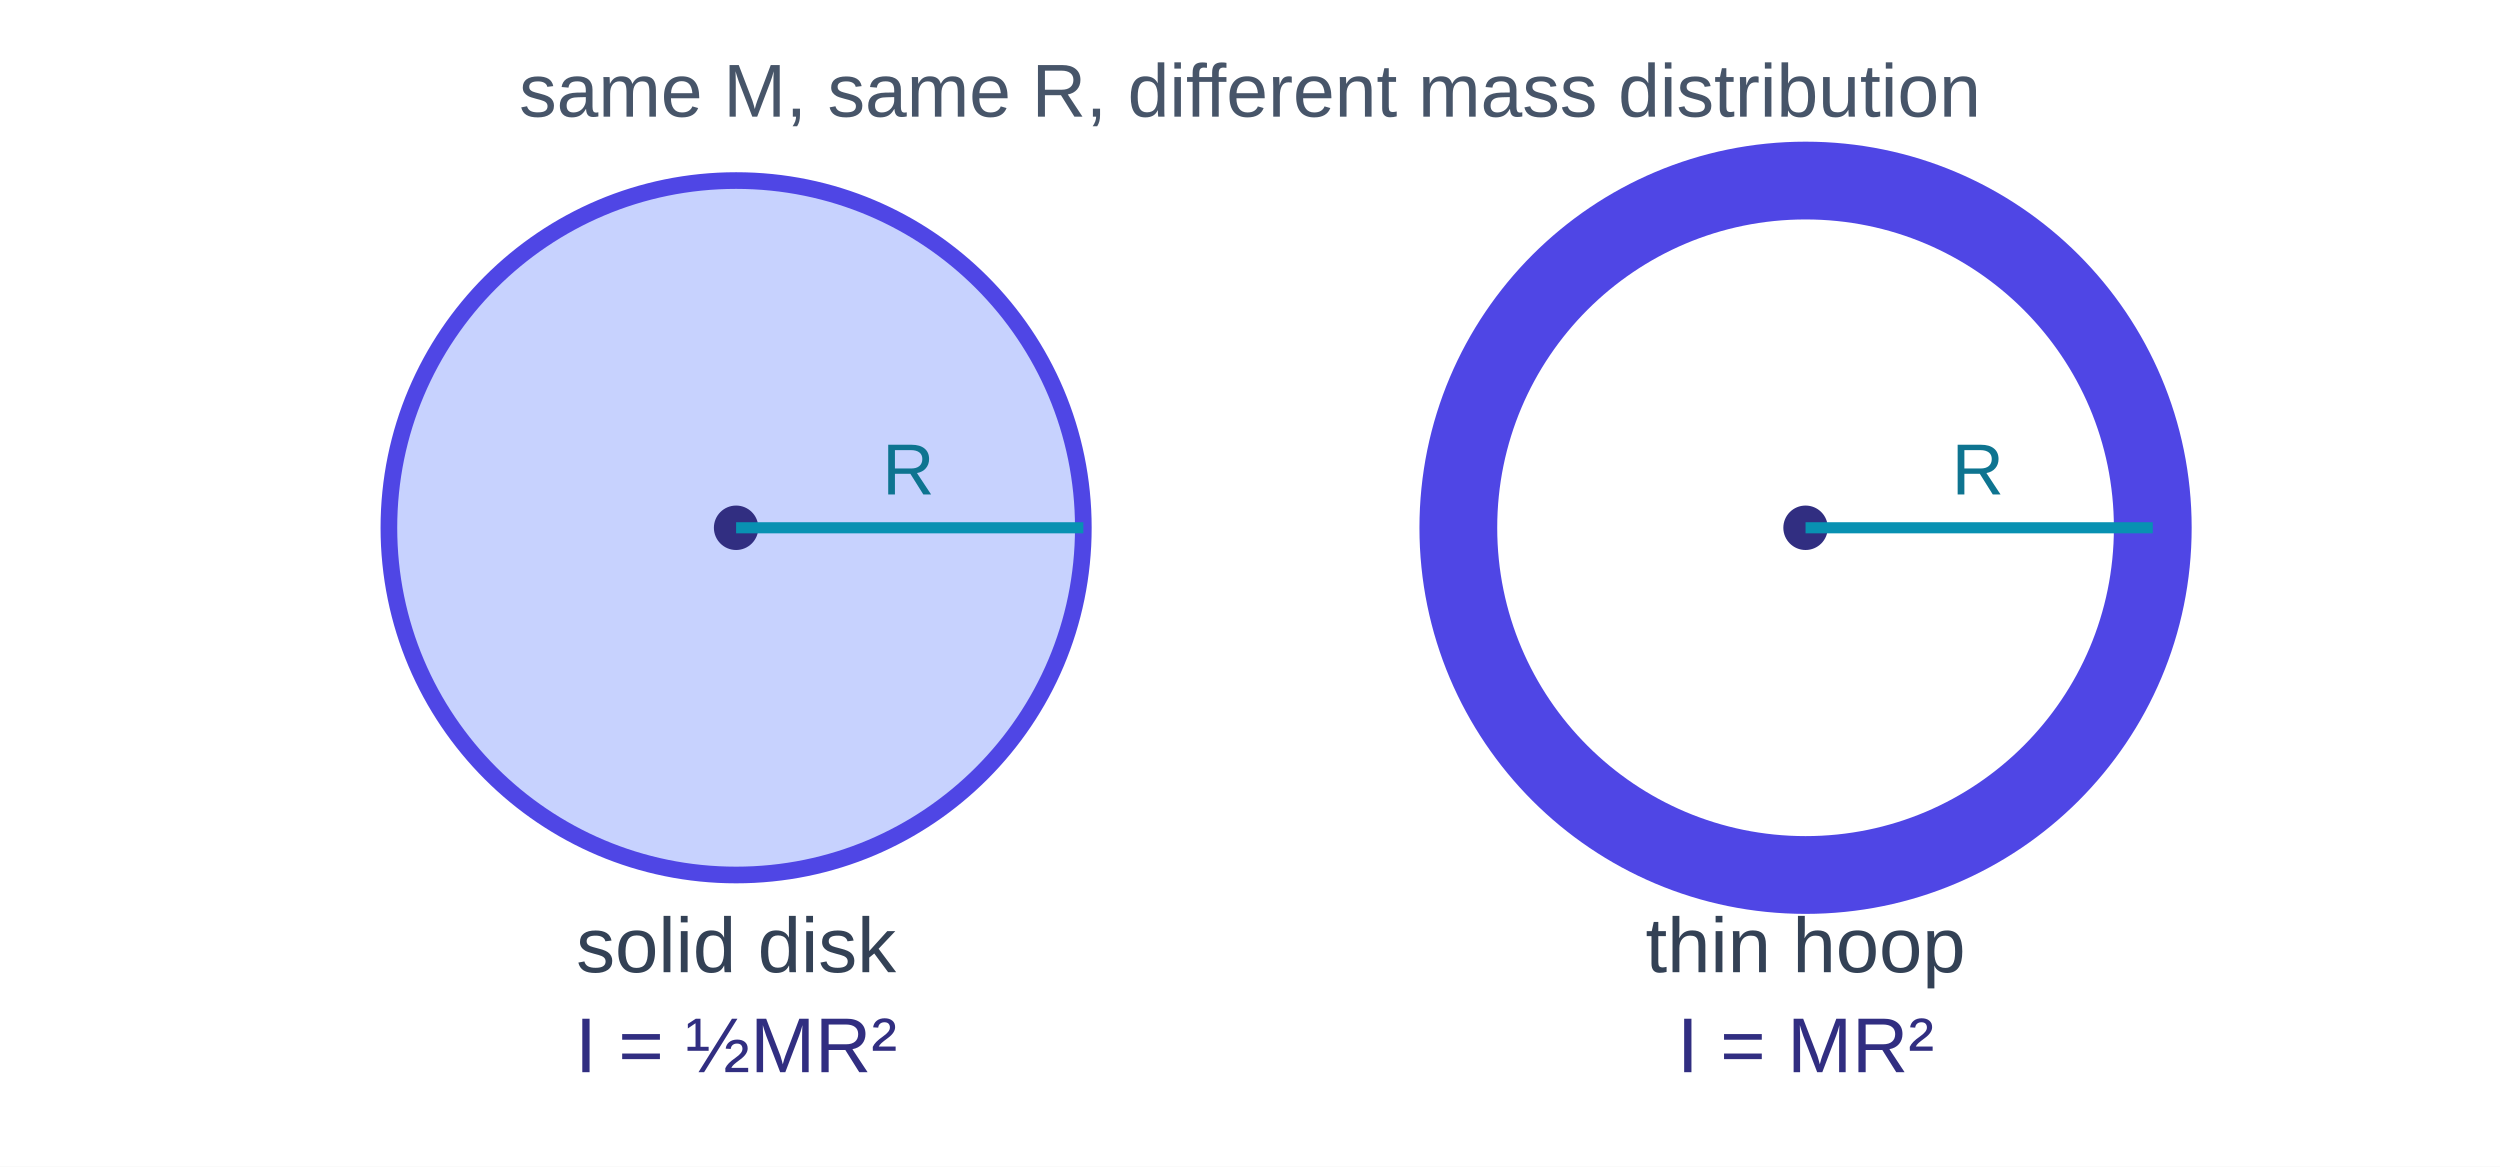
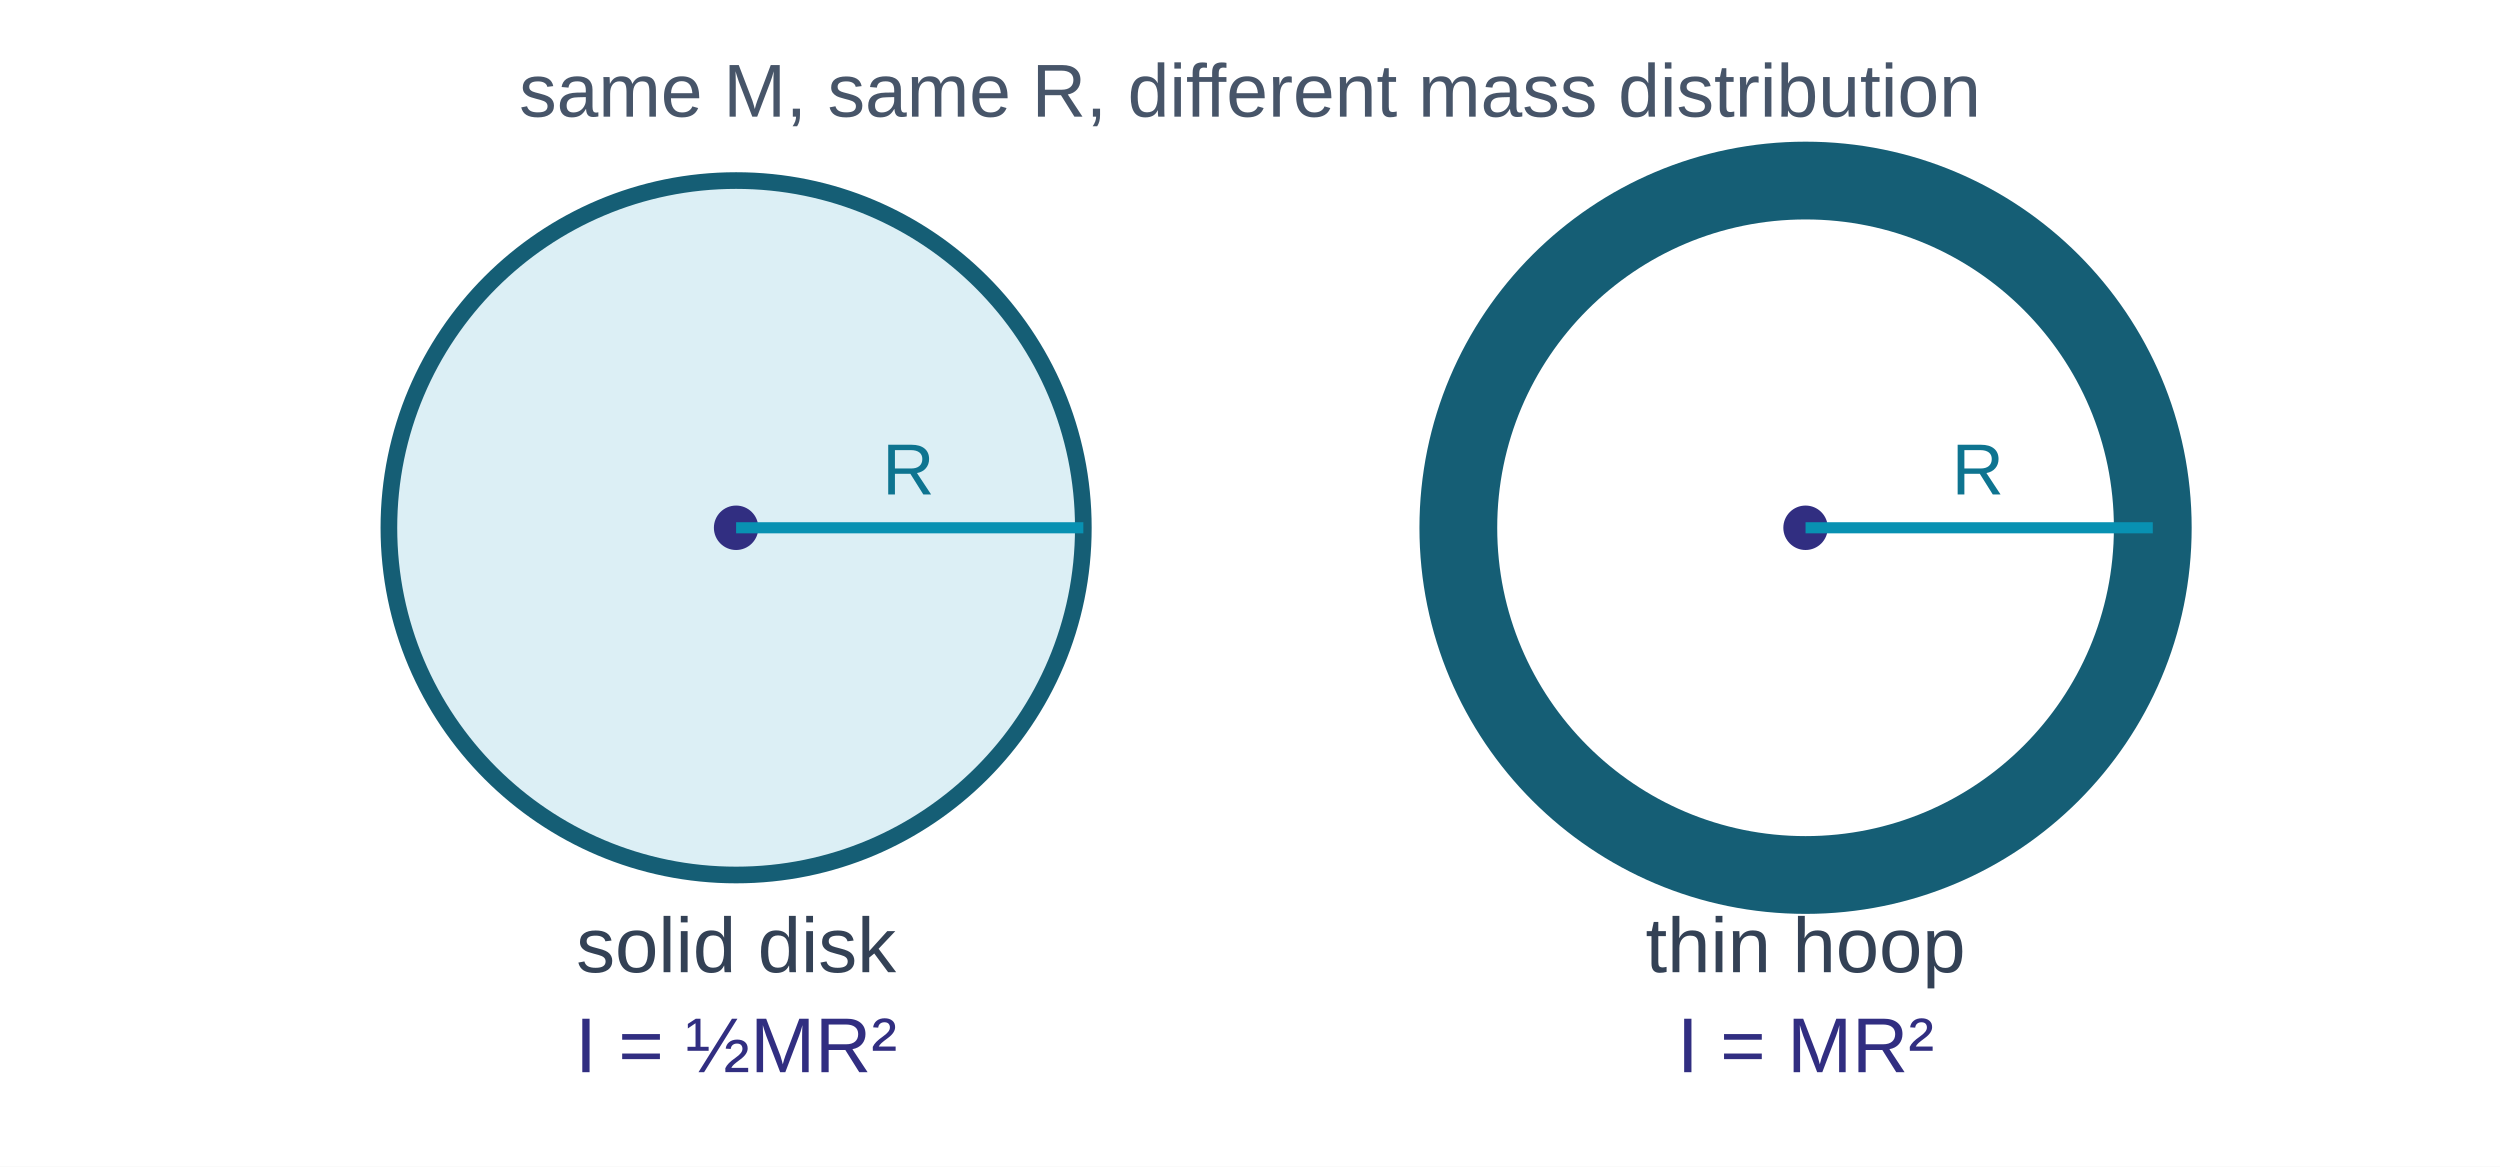
<svg xmlns="http://www.w3.org/2000/svg" viewBox="0 0 900 420" role="img" aria-labelledby="title desc">
  <rect width="900" height="420" fill="#ffffff" />
  <g font-family="Arial, sans-serif" text-anchor="middle">
-     <circle cx="265" cy="190" r="125" fill="#c7d2fe" stroke="#4f46e5" stroke-width="6" />
+     <circle cx="265" cy="190" r="125" fill="#DCEFF5" stroke="#155E75" stroke-width="6" />
    <circle cx="265" cy="190" r="8" fill="#312e81" />
    <line x1="265" y1="190" x2="390" y2="190" stroke="#0891b2" stroke-width="4" />
    <text x="327" y="178" font-size="26" fill="#0e7490">R</text>
    <text x="265" y="350" font-size="28" fill="#334155">solid disk</text>
    <text x="265" y="386" font-size="28" fill="#312e81">I = ½MR²</text>
-     <circle cx="650" cy="190" r="125" fill="none" stroke="#4f46e5" stroke-width="28" />
+     <circle cx="650" cy="190" r="125" fill="none" stroke="#155E75" stroke-width="28" />
    <circle cx="650" cy="190" r="8" fill="#312e81" />
    <line x1="650" y1="190" x2="775" y2="190" stroke="#0891b2" stroke-width="4" />
    <text x="712" y="178" font-size="26" fill="#0e7490">R</text>
    <text x="650" y="350" font-size="28" fill="#334155">thin hoop</text>
    <text x="650" y="386" font-size="28" fill="#312e81">I = MR²</text>
    <text x="450" y="42" font-size="27" fill="#475569">same M, same R, different mass distribution</text>
  </g>
</svg>
